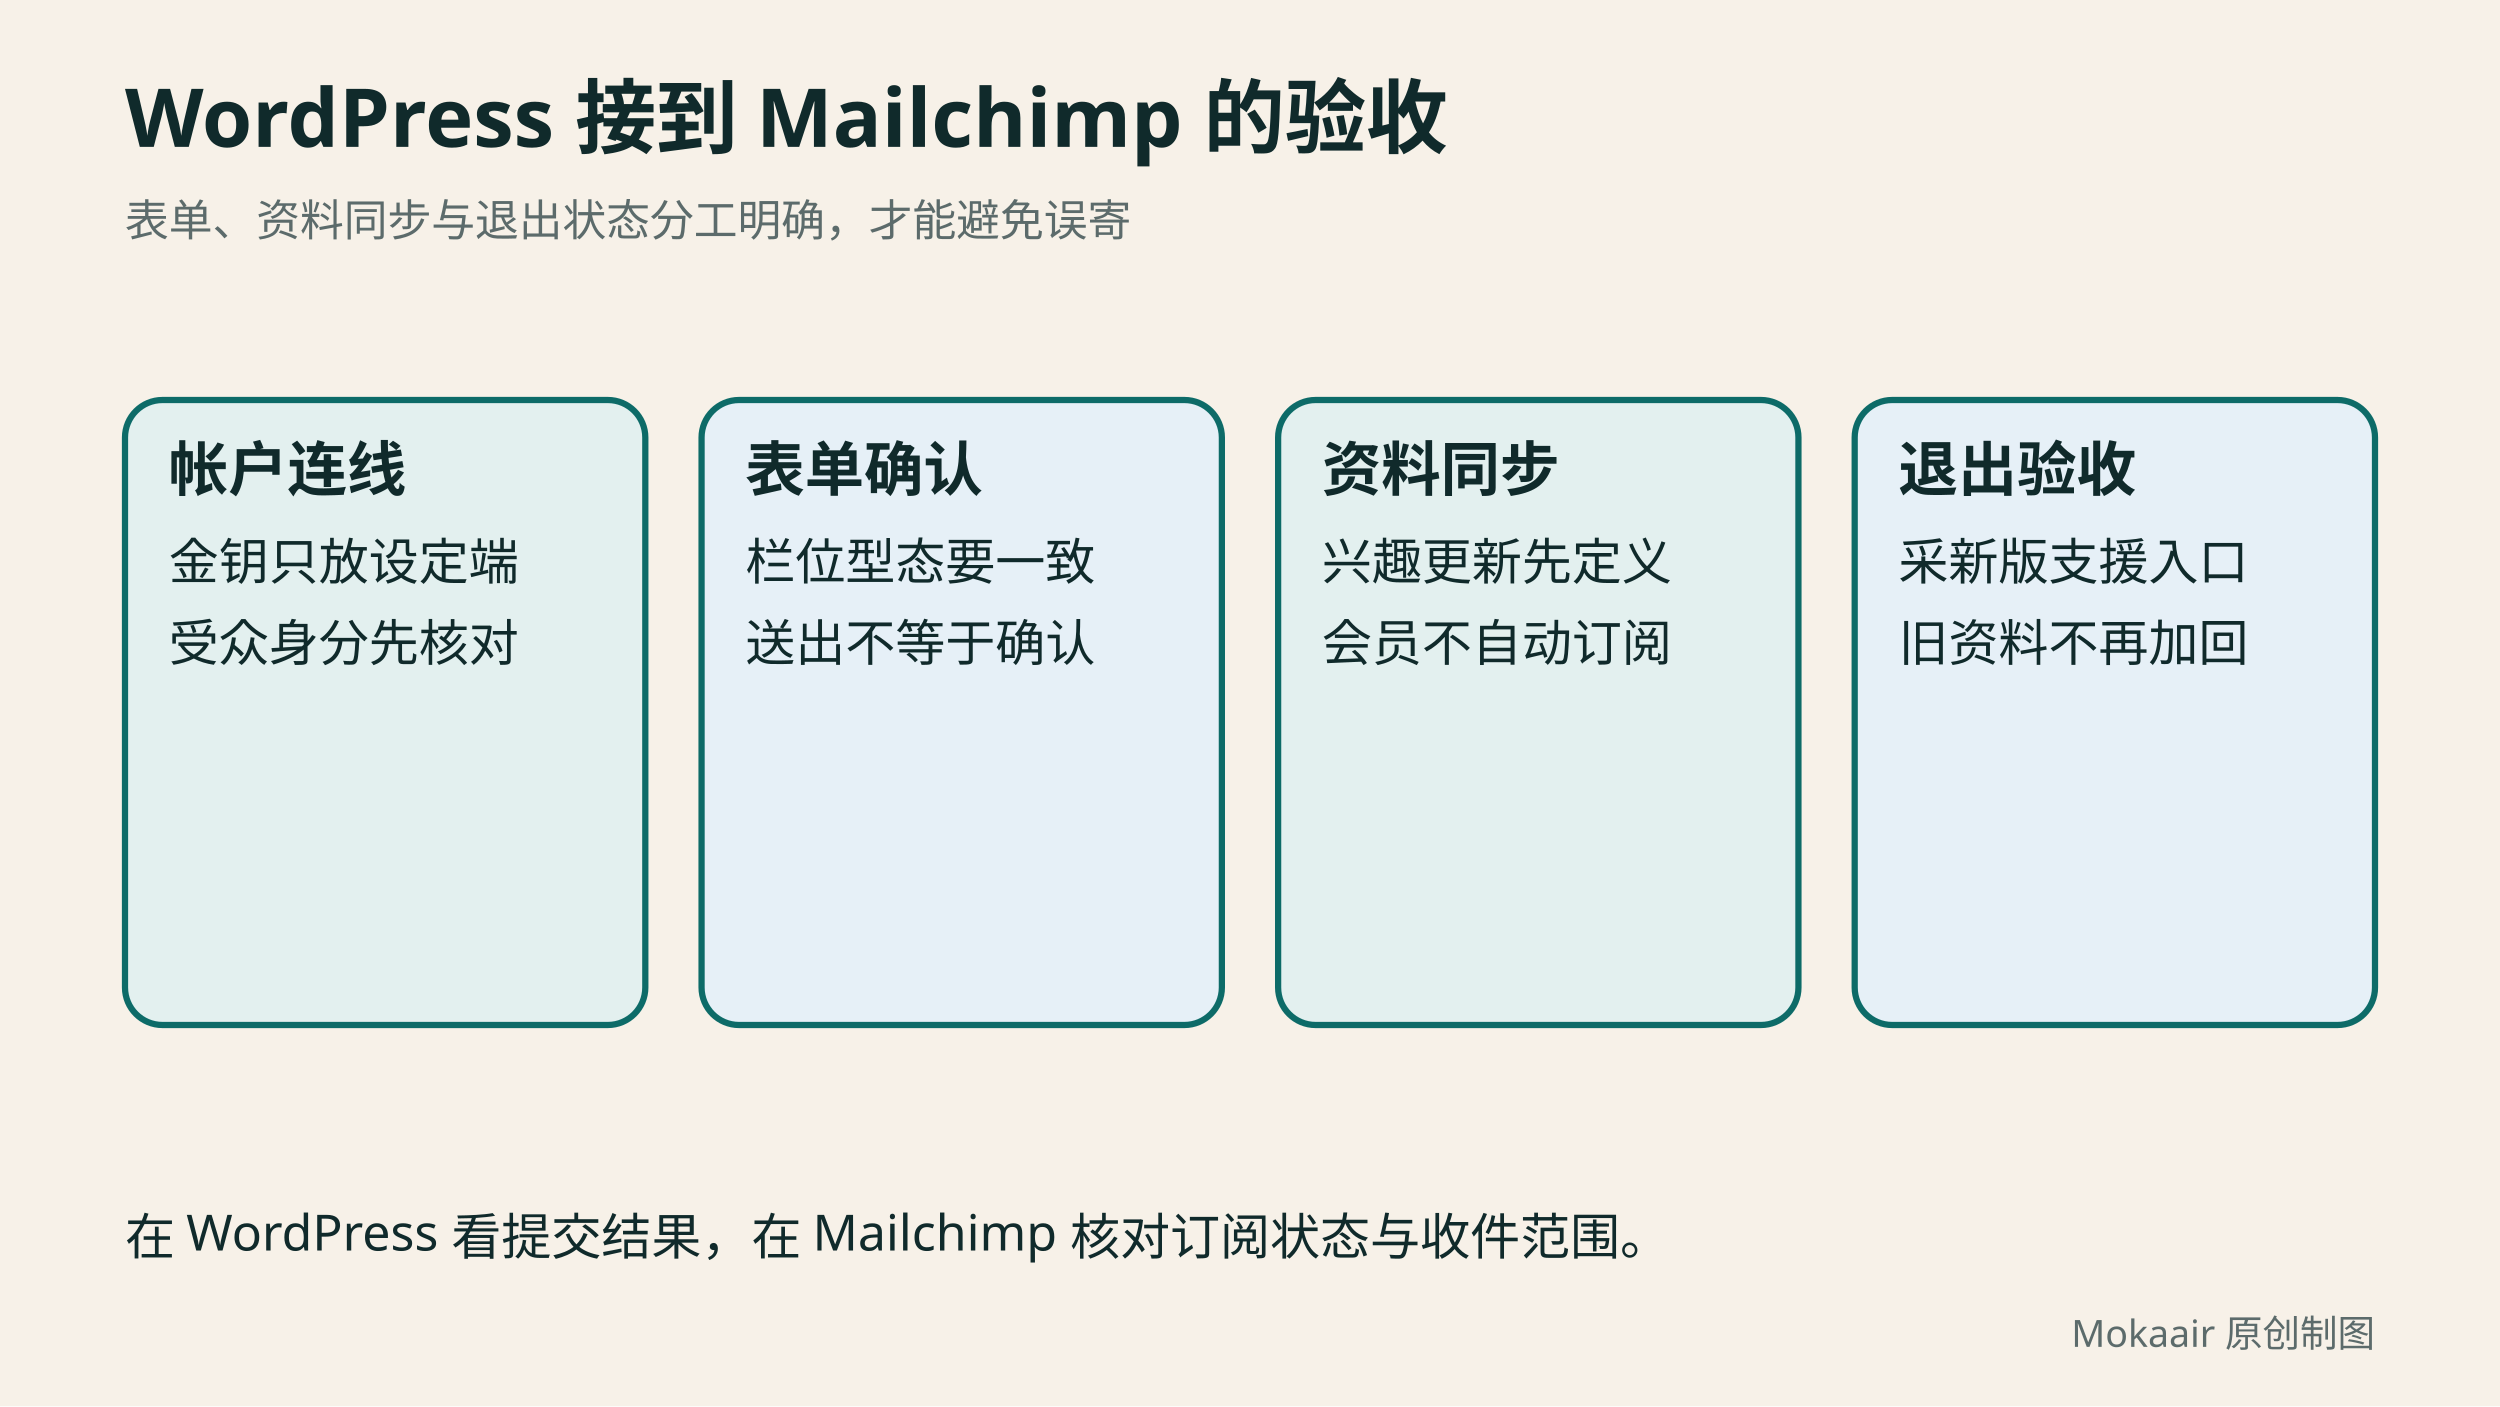
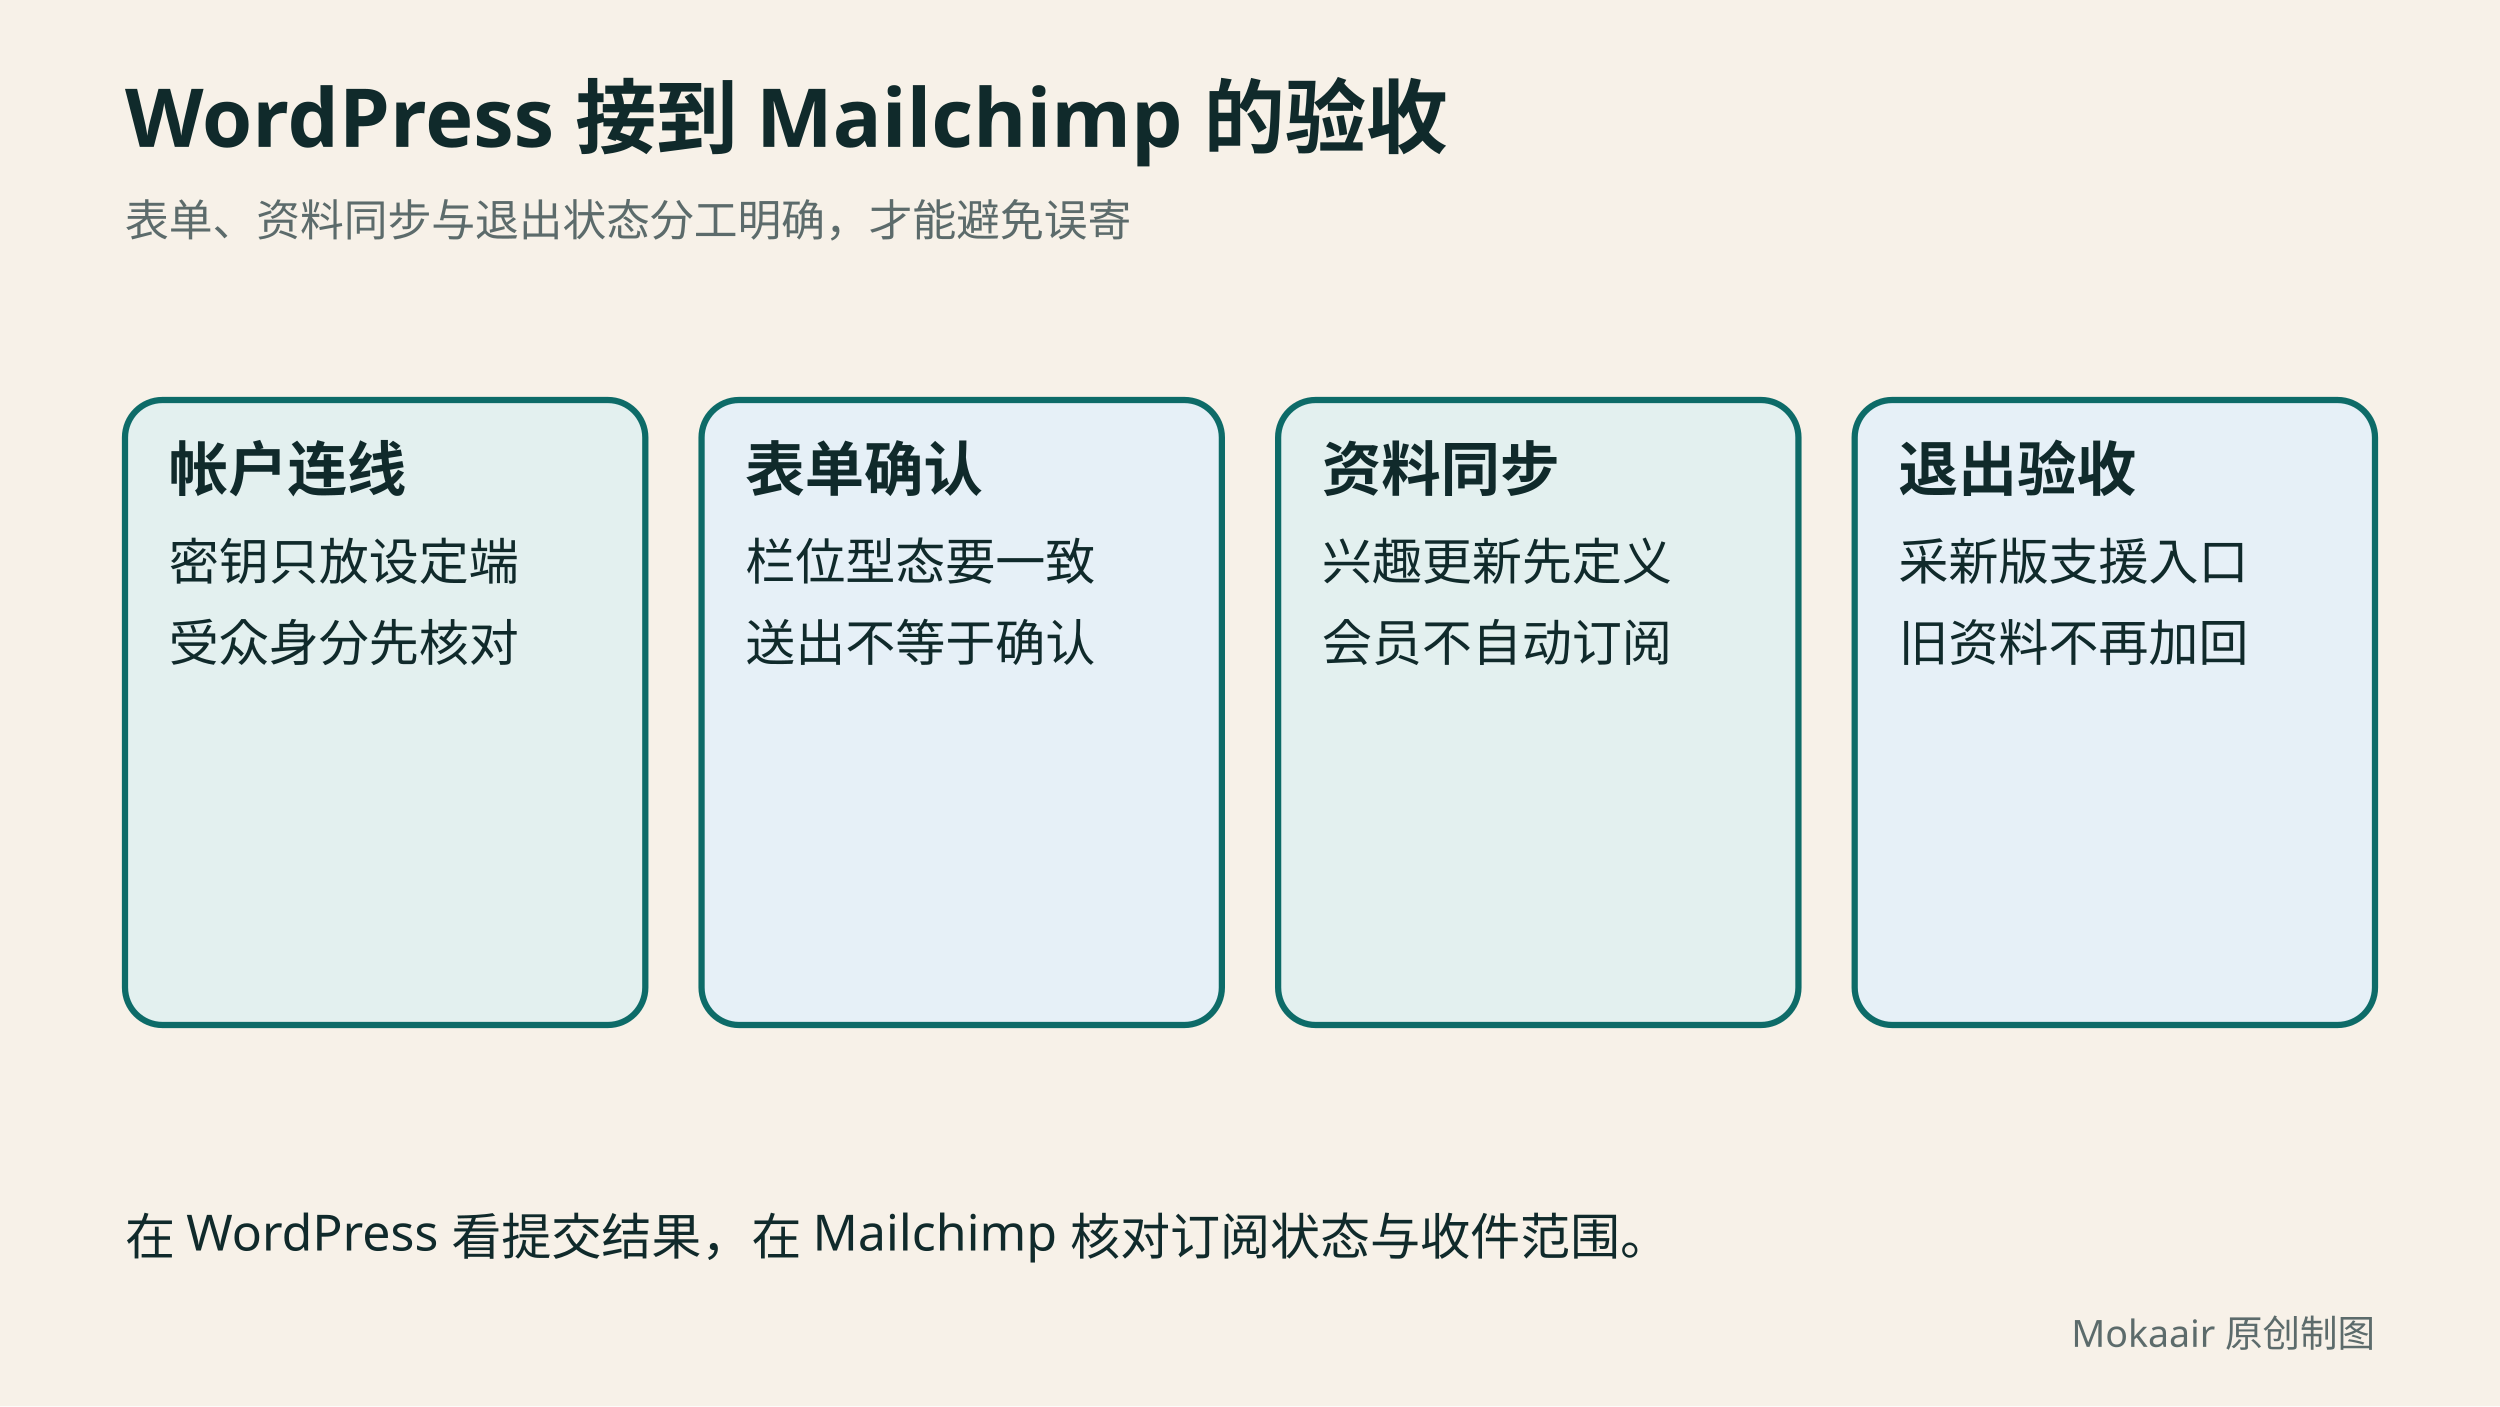
<svg xmlns="http://www.w3.org/2000/svg" viewBox="0 0 1600 900" width="1600" height="900" role="img" aria-labelledby="title desc" font-family="'Microsoft YaHei','Noto Sans SC',sans-serif">
  <rect width="1600" height="900" fill="#F7F1E8" />
  <text x="80" y="94" font-size="52" fill="#102A2B" text-anchor="start" font-weight="bold">WordPress 接到 Mailchimp 的验收</text>
  <text x="80" y="151" font-size="28" fill="#5C6B6B" text-anchor="start" font-weight="normal">表单、资料同步与退出状态分工明确，才能避免误寄</text>
  <rect x="80.0" y="256" width="333.0" height="400" rx="24" fill="#E3F0EF" stroke="#0D6B68" stroke-width="4" />
  <text x="108.0" y="314" font-size="38" fill="#102A2B" text-anchor="start" font-weight="bold">帐户连线</text>
-   <text x="108.0" y="371" font-size="32" fill="#102A2B" text-anchor="start" font-weight="normal">金钥只放设定端</text>
+   <text x="108.0" y="371" font-size="32" fill="#102A2B" text-anchor="start" font-weight="normal">密钥只放设定端</text>
  <text x="108.0" y="423" font-size="32" fill="#102A2B" text-anchor="start" font-weight="normal">受众身分先核对</text>
  <rect x="449.0" y="256" width="333.0" height="400" rx="24" fill="#E6F0F7" stroke="#0D6B68" stroke-width="4" />
  <text x="477.0" y="314" font-size="38" fill="#102A2B" text-anchor="start" font-weight="bold">表单确认</text>
  <text x="477.0" y="371" font-size="32" fill="#102A2B" text-anchor="start" font-weight="normal">栏位型态要一致</text>
  <text x="477.0" y="423" font-size="32" fill="#102A2B" text-anchor="start" font-weight="normal">送出不等于确认</text>
  <rect x="818.0" y="256" width="333.0" height="400" rx="24" fill="#E3F0EF" stroke="#0D6B68" stroke-width="4" />
  <text x="846.0" y="314" font-size="38" fill="#102A2B" text-anchor="start" font-weight="bold">资料同步</text>
  <text x="846.0" y="371" font-size="32" fill="#102A2B" text-anchor="start" font-weight="normal">兴趣更新先定义</text>
  <text x="846.0" y="423" font-size="32" fill="#102A2B" text-anchor="start" font-weight="normal">会员不自动订阅</text>
  <rect x="1187.0" y="256" width="333.0" height="400" rx="24" fill="#E6F0F7" stroke="#0D6B68" stroke-width="4" />
  <text x="1215.0" y="314" font-size="38" fill="#102A2B" text-anchor="start" font-weight="bold">退出验收</text>
  <text x="1215.0" y="371" font-size="32" fill="#102A2B" text-anchor="start" font-weight="normal">采新版支援入口</text>
  <text x="1215.0" y="423" font-size="32" fill="#102A2B" text-anchor="start" font-weight="normal">旧资料不再加回</text>
  <text x="80" y="803" font-size="32" fill="#102A2B" text-anchor="start" font-weight="normal">在 WordPress 看提交结果，在 Mailchimp 核对订阅状态与收件范围。</text>
  <text x="1520" y="862" font-size="24" fill="#5C6B6B" text-anchor="end" font-weight="normal">Mokaair 原创制图</text>
</svg>
